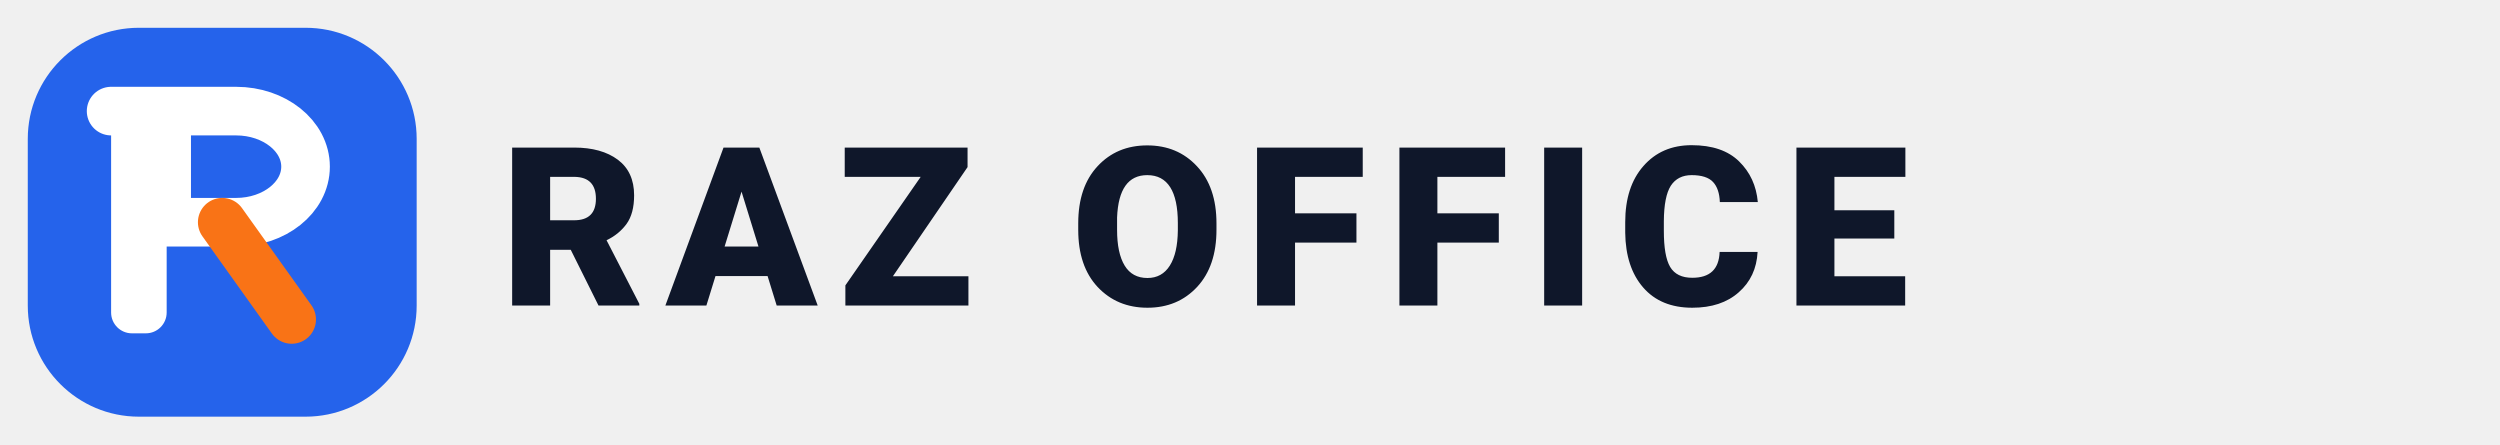
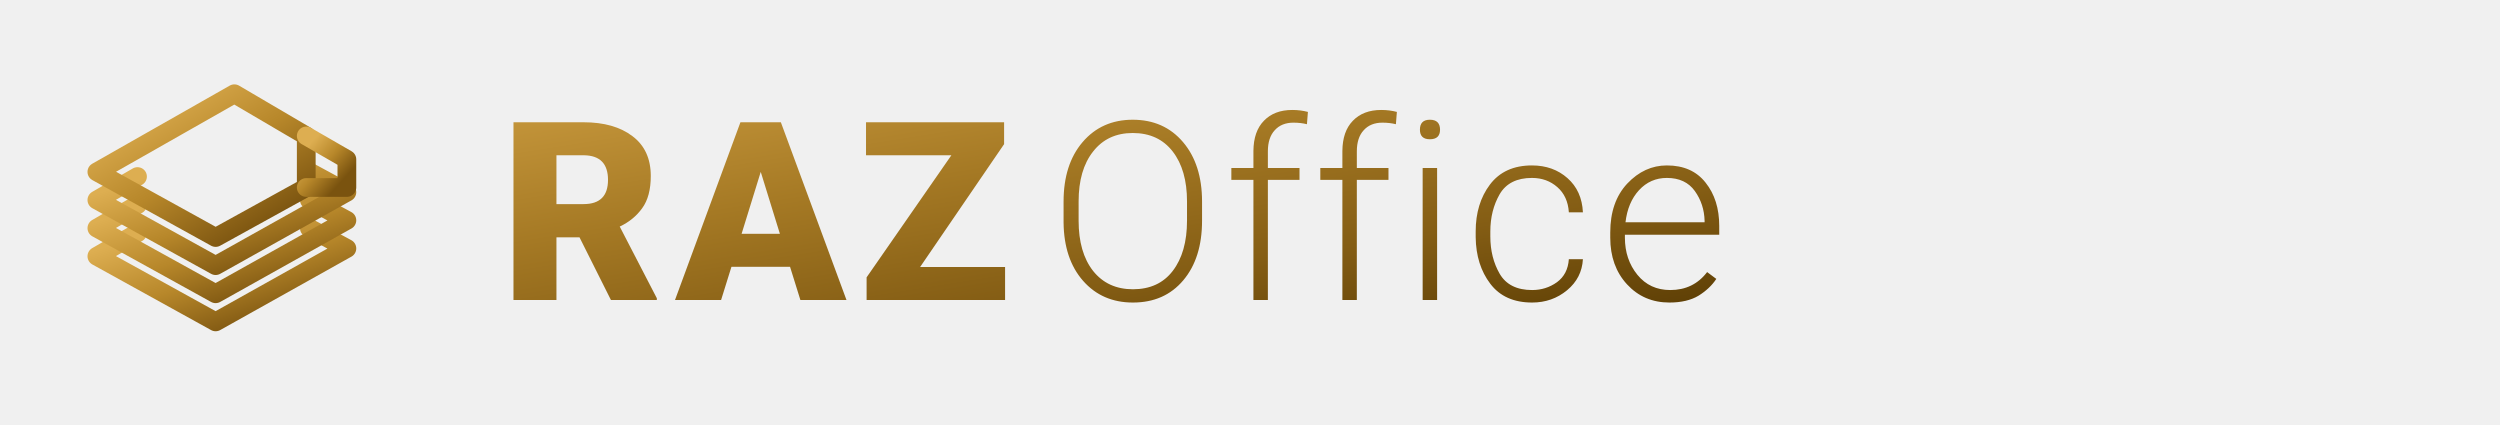
- <svg xmlns="http://www.w3.org/2000/svg" width="180" height="32" viewBox="0 0 180 32" fill="none">
-   <rect x="2" y="2" width="28" height="28" rx="8" fill="#2563EB" />
-   <rect x="8" y="8" width="4" height="16" rx="1.5" fill="white" />
-   <path d="M8 8H17C19.761 8 22 9.791 22 12C22 14.209 19.761 16 17 16H12V8" stroke="white" stroke-width="3.5" stroke-linecap="round" stroke-linejoin="round" />
-   <path d="M16 16L21 23" stroke="#F97316" stroke-width="3.5" stroke-linecap="round" />
-   <text x="36" y="22" font-family="system-ui, -apple-system, 'Segoe UI', Roboto, sans-serif" font-size="16" font-weight="900" letter-spacing="1.5" fill="#0F172A">RAZ OFFICE</text>
+ <svg xmlns="http://www.w3.org/2000/svg" width="200" height="34" viewBox="0 0 200 34" fill="none">
+   <defs>
+     <linearGradient id="razGoldNameBlack" x1="0%" y1="0%" x2="100%" y2="100%">
+       <stop offset="0%" stop-color="#C5963B" />
+       <stop offset="35%" stop-color="#A57924" />
+       <stop offset="70%" stop-color="#845D14" />
+       <stop offset="100%" stop-color="#5E3F05" />
+     </linearGradient>
+     <linearGradient id="razGoldIconBlack" x1="15%" y1="10%" x2="85%" y2="90%">
+       <stop offset="0%" stop-color="#DDAE51" />
+       <stop offset="50%" stop-color="#B7872A" />
+       <stop offset="100%" stop-color="#7A530F" />
+     </linearGradient>
+   </defs>
+   <svg x="2" y="1" width="32" height="32" viewBox="0 0 256 256">
+     <g stroke-linecap="round" stroke-linejoin="round">
+       <path d="M 72 141 L 46 156 L 122 198 L 206 151 L 182 138" stroke="url(#razGoldIconBlack)" stroke-width="12" />
+       <path d="M 72 123 L 46 138 L 122 180 L 206 133 L 182 120" stroke="url(#razGoldIconBlack)" stroke-width="12" />
+       <path d="M 72 105 L 46 120 L 122 162 L 206 115 L 182 102" stroke="url(#razGoldIconBlack)" stroke-width="12" />
+       <path d="M 46 102 L 134 52 L 180 79 L 180 112 L 122 144 Z" stroke="url(#razGoldIconBlack)" stroke-width="12" />
+       <path d="M 180 79 L 206 94 L 206 112 L 180 112" stroke="url(#razGoldIconBlack)" stroke-width="12" />
+     </g>
+   </svg>
+   <text x="40" y="24" font-family="system-ui, -apple-system, 'Segoe UI', Roboto, 'Montserrat', sans-serif" fill="url(#razGoldNameBlack)">
+     <tspan font-size="20" font-weight="900" letter-spacing="1">RAZ </tspan>
+     <tspan font-size="20" font-weight="300" letter-spacing="0.5">Office</tspan>
+   </text>
</svg>
